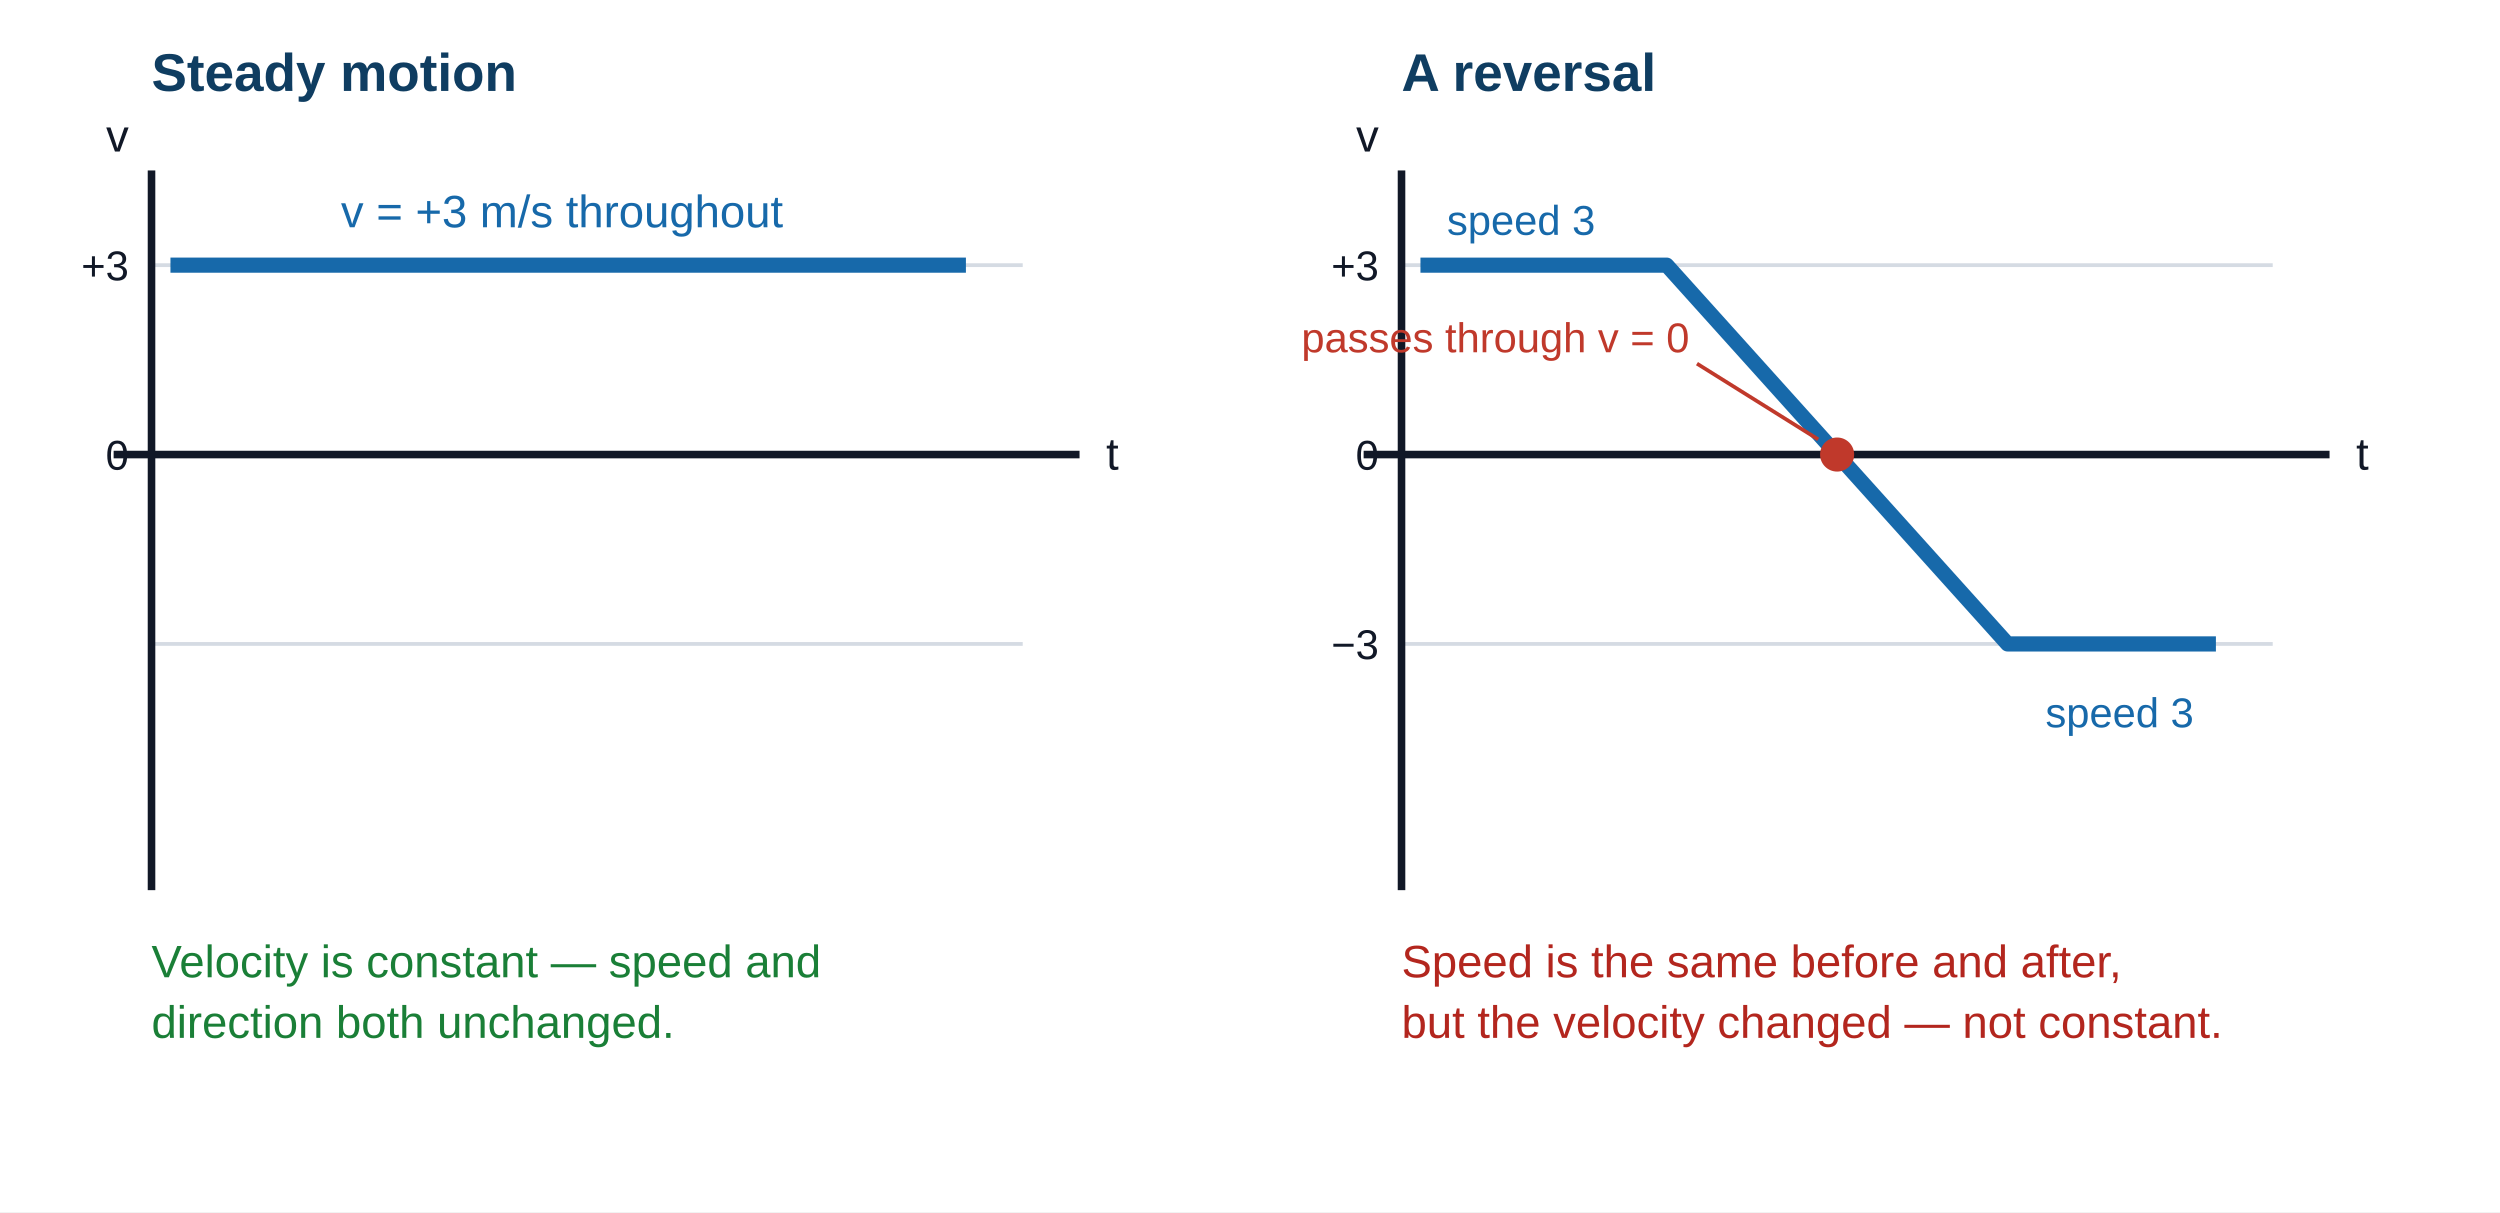
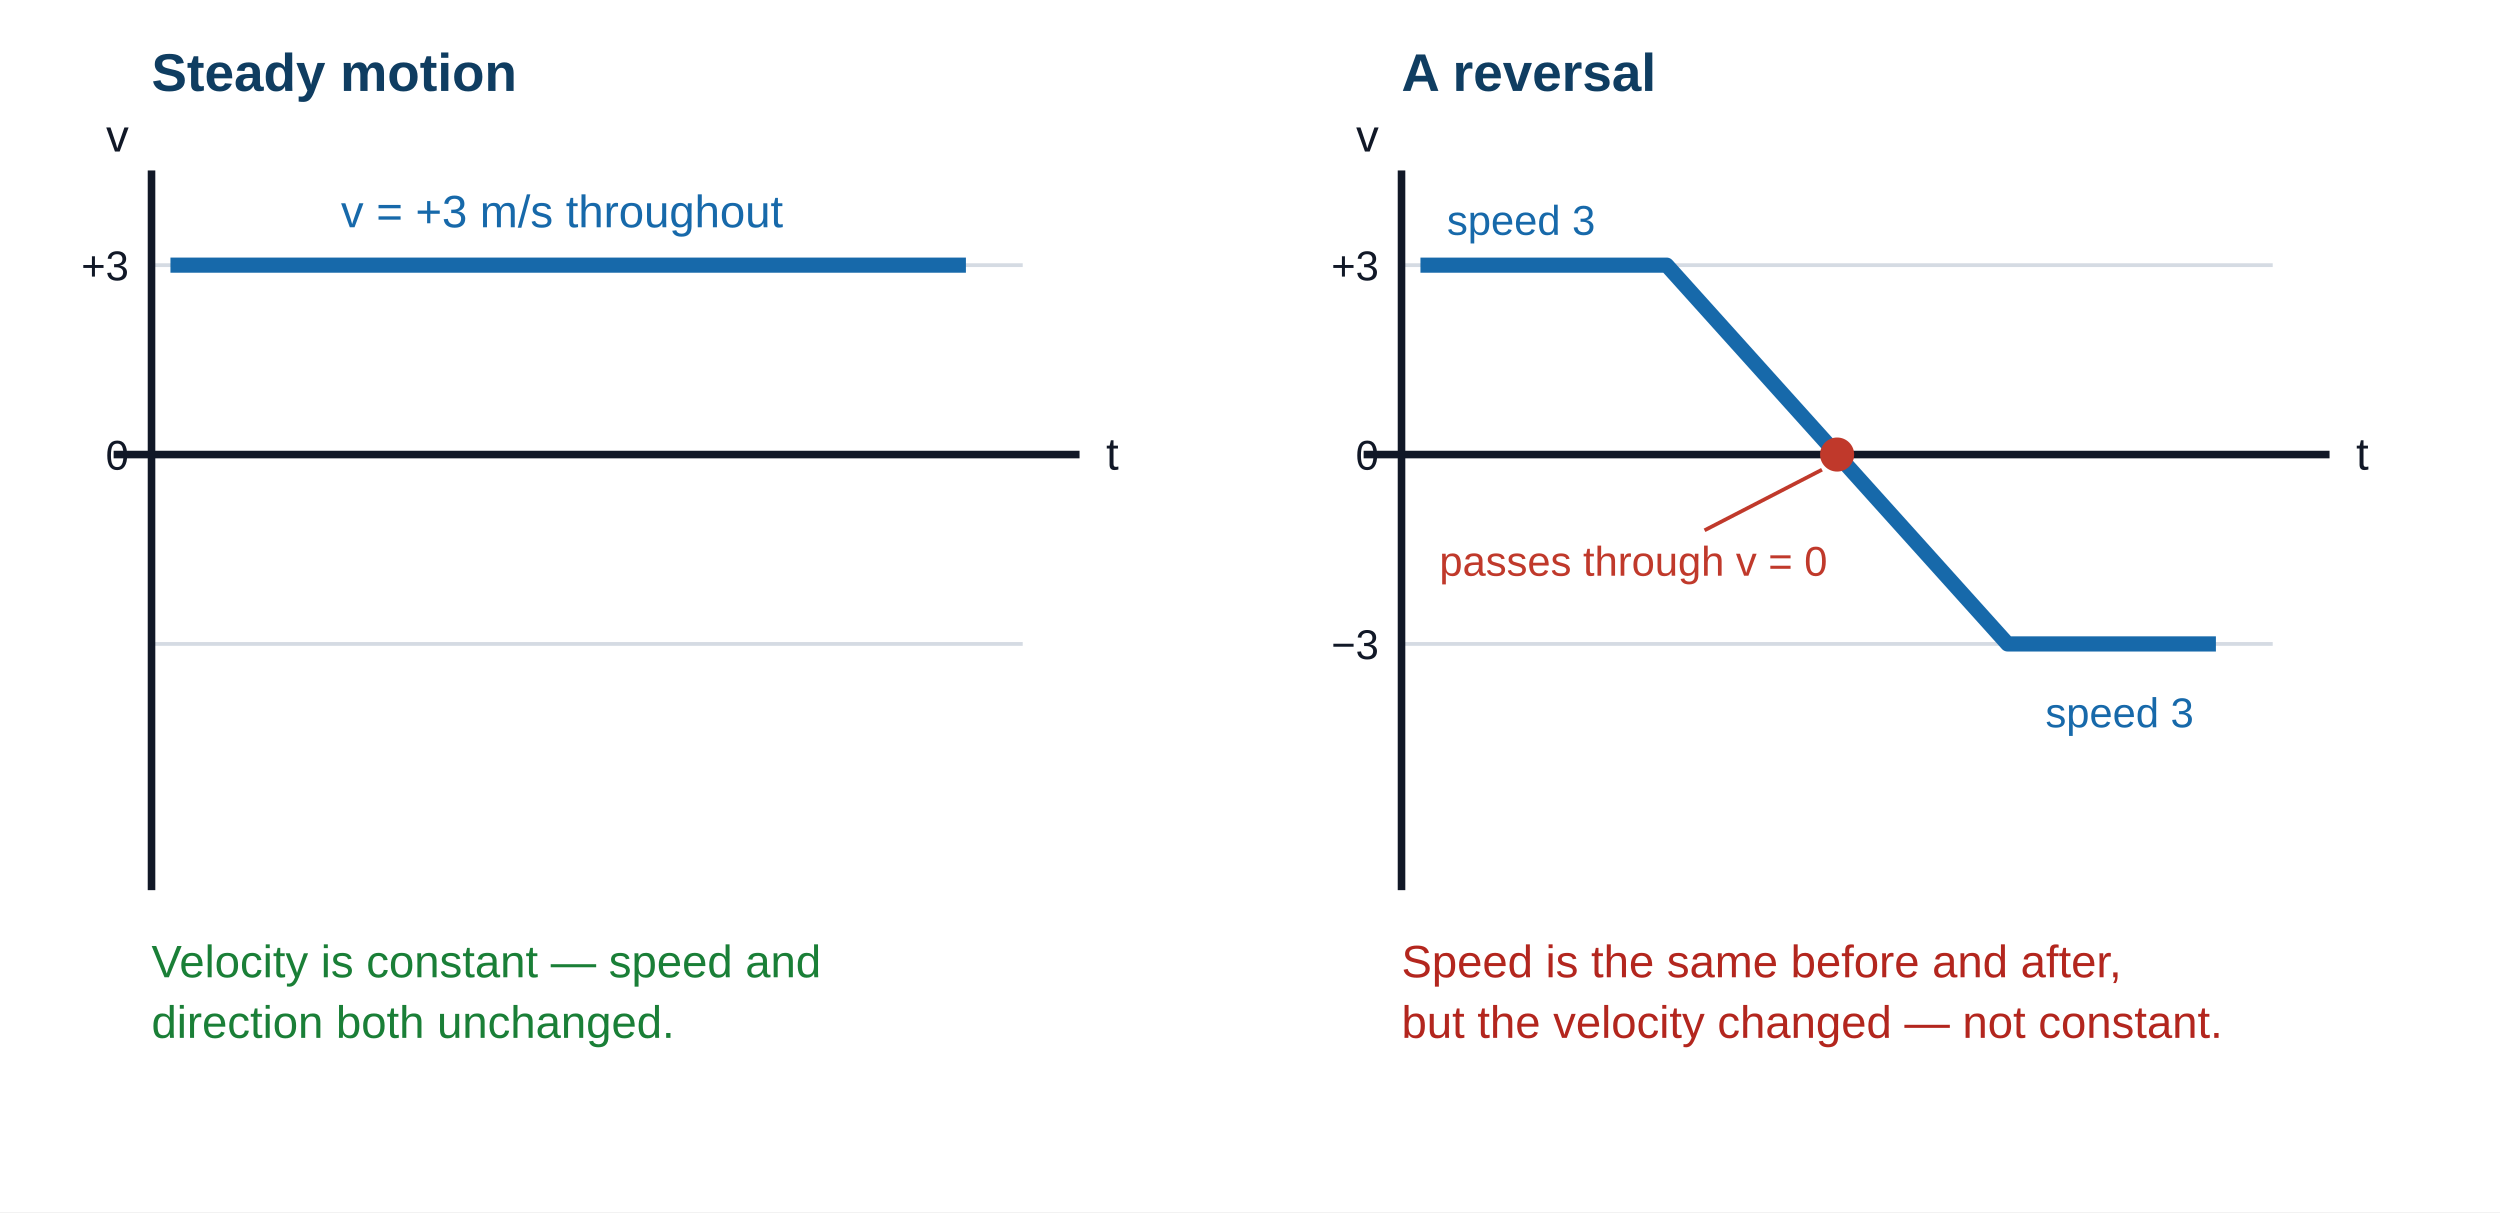
<svg xmlns="http://www.w3.org/2000/svg" width="660" height="320" viewBox="0 0 660 320" role="img" aria-labelledby="t d">
  <rect width="660" height="320" fill="white" />
  <g font-family="Arial">
    <g>
      <text x="40" y="24" font-size="14" font-weight="bold" fill="#0f3d61">Steady motion</text>
      <g stroke="#d5dbe3" stroke-width="1">
        <path d="M40 70H270M40 120H270M40 170H270" />
      </g>
      <path d="M40 45V235" stroke="#111827" stroke-width="2" />
      <path d="M30 120H285" stroke="#111827" stroke-width="2" />
      <text x="292" y="124" font-size="12" fill="#111827">t</text>
      <text x="34" y="40" font-size="12" fill="#111827" text-anchor="end">v</text>
      <text x="34" y="74" font-size="11" fill="#111827" text-anchor="end">+3</text>
      <text x="34" y="124" font-size="11" fill="#111827" text-anchor="end">0</text>
      <path d="M45 70H255" stroke="#1769aa" stroke-width="4" fill="none" />
      <text x="90" y="60" font-size="12" fill="#1769aa">v = +3 m/s throughout</text>
      <text x="40" y="258" font-size="12" fill="#1a7f37">Velocity is constant — speed and</text>
      <text x="40" y="274" font-size="12" fill="#1a7f37">direction both unchanged.</text>
    </g>
    <g transform="translate(330,0)">
      <text x="40" y="24" font-size="14" font-weight="bold" fill="#0f3d61">A reversal</text>
      <g stroke="#d5dbe3" stroke-width="1">
        <path d="M40 70H270M40 120H270M40 170H270" />
      </g>
      <path d="M40 45V235" stroke="#111827" stroke-width="2" />
      <path d="M30 120H285" stroke="#111827" stroke-width="2" />
      <text x="292" y="124" font-size="12" fill="#111827">t</text>
      <text x="34" y="40" font-size="12" fill="#111827" text-anchor="end">v</text>
      <text x="34" y="74" font-size="11" fill="#111827" text-anchor="end">+3</text>
      <text x="34" y="124" font-size="11" fill="#111827" text-anchor="end">0</text>
      <text x="34" y="174" font-size="11" fill="#111827" text-anchor="end">−3</text>
      <path d="M45 70H110L200 170H255" stroke="#1769aa" stroke-width="4" fill="none" stroke-linejoin="round" />
      <circle cx="155" cy="120" r="4.5" fill="#c0392b" />
-       <path d="M118 96L150 116" stroke="#c0392b" stroke-width="1" />
-       <text x="116" y="93" font-size="11" fill="#c0392b" text-anchor="end">passes through v = 0</text>
+       <path d="M120 140L151 124" stroke="#c0392b" stroke-width="1" />
+       <text x="50" y="152" font-size="11" fill="#c0392b">passes through v = 0</text>
      <text x="52" y="62" font-size="11" fill="#1769aa">speed 3</text>
      <text x="210" y="192" font-size="11" fill="#1769aa">speed 3</text>
      <text x="40" y="258" font-size="12" fill="#b3261e">Speed is the same before and after,</text>
      <text x="40" y="274" font-size="12" fill="#b3261e">but the velocity changed — not constant.</text>
    </g>
  </g>
</svg>
